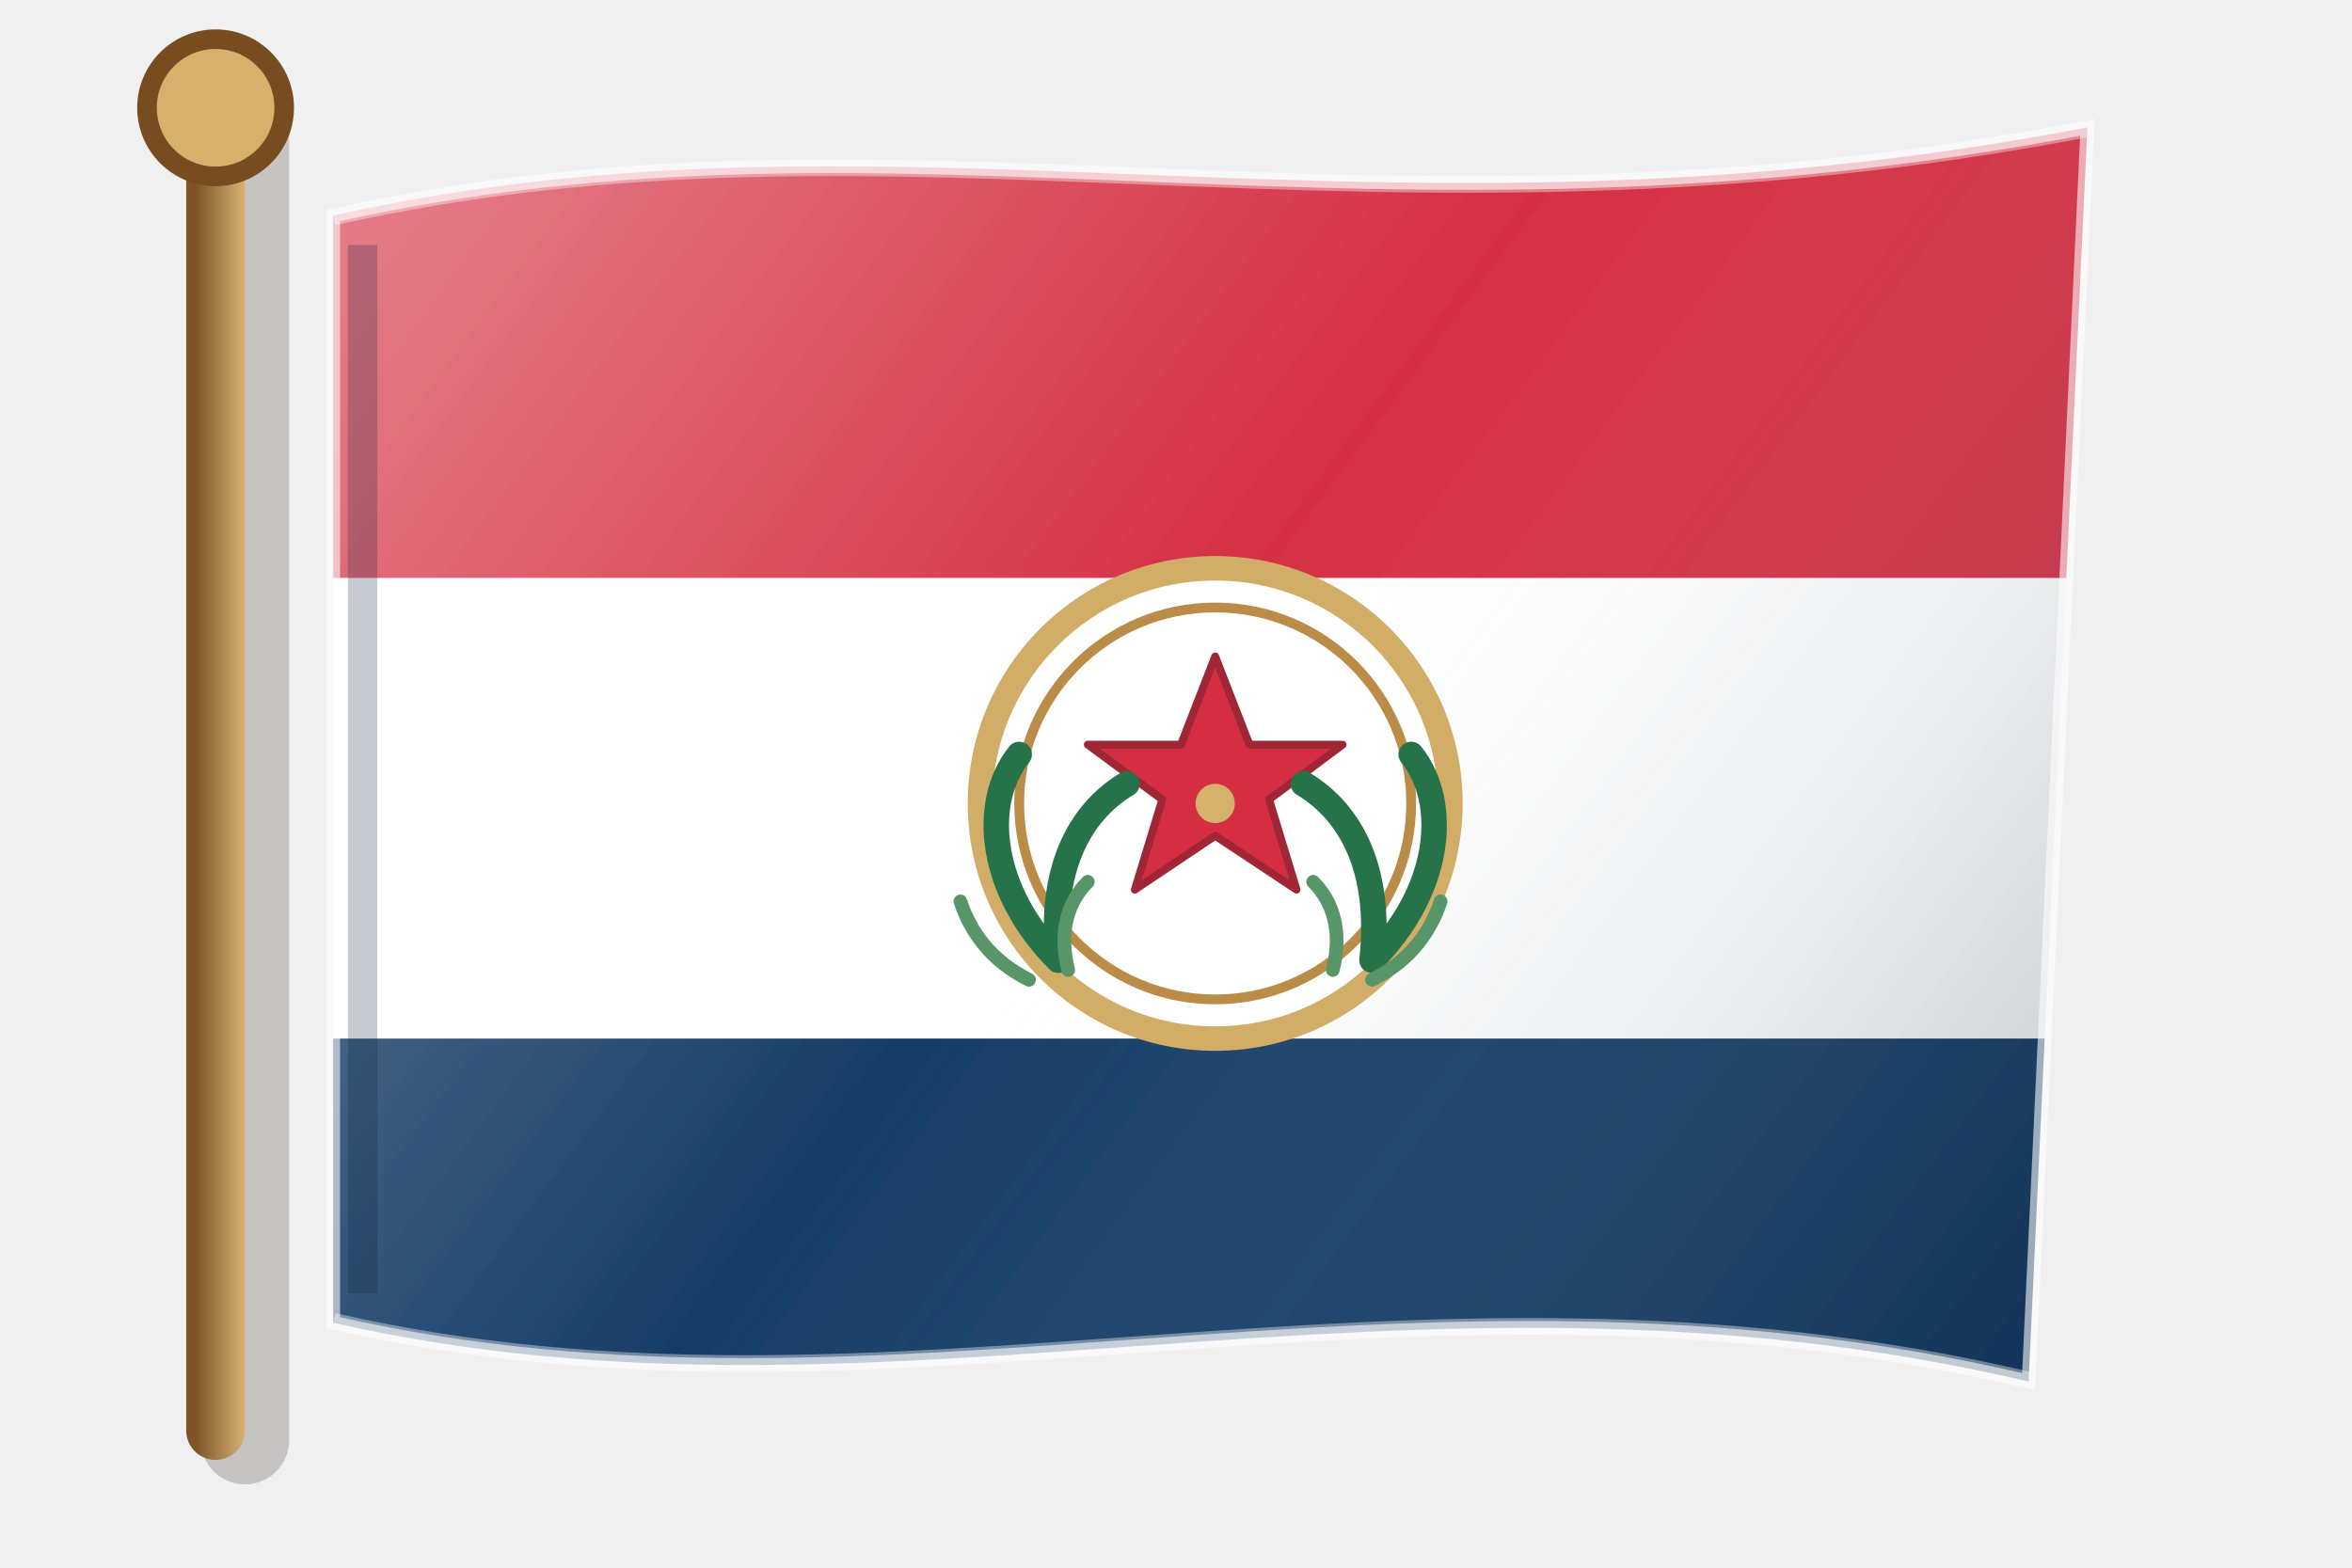
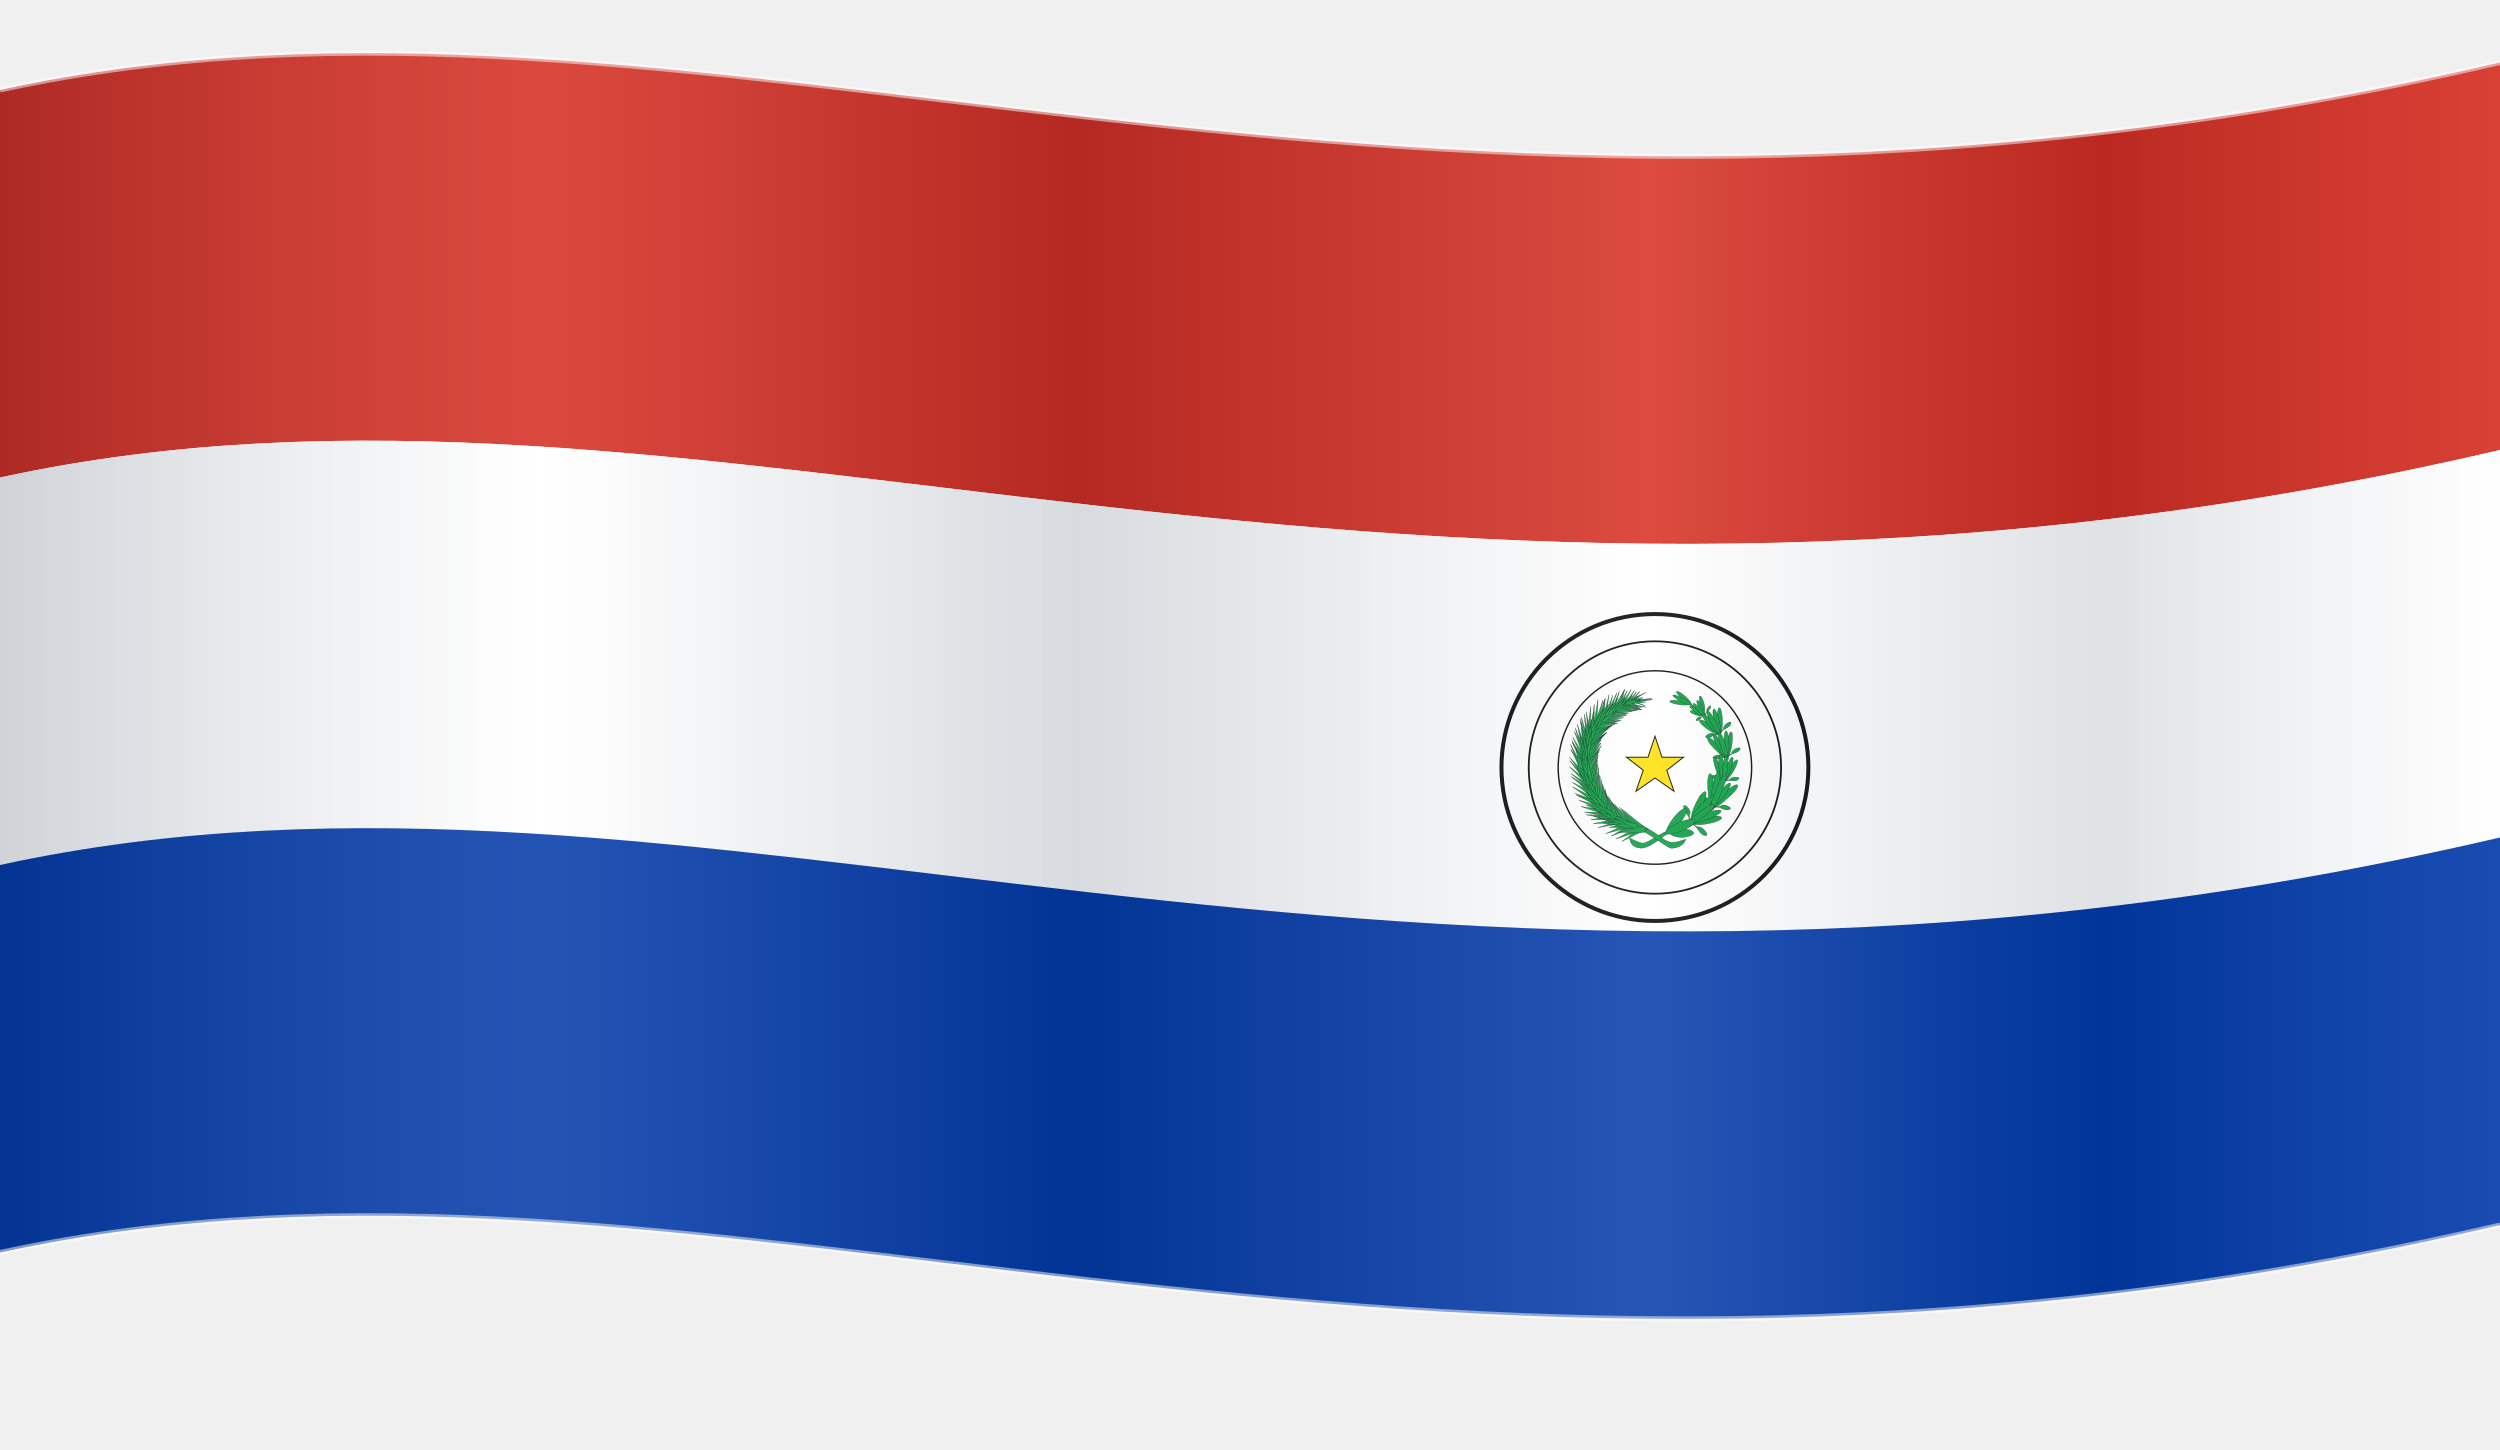
- <svg xmlns="http://www.w3.org/2000/svg" viewBox="0 0 240 160" fill="none">
+ <svg xmlns="http://www.w3.org/2000/svg" viewBox="0 0 1000 580" fill="none">
  <defs>
-     <linearGradient id="cloth" x1="40" y1="25" x2="202" y2="145" gradientUnits="userSpaceOnUse">
-       <stop stop-color="#fff" stop-opacity=".35" />
-       <stop offset=".45" stop-color="#fff" stop-opacity="0" />
-       <stop offset="1" stop-color="#071b30" stop-opacity=".25" />
+     <symbol id="seal" viewBox="254 174 132 132">
+       <circle cx="320" cy="240" r="63" fill="#fff" />
+       <g fill="none" stroke="#000" transform="translate(-116.4)scale(1.45455)">
+         <circle cx="300" cy="165" r="42.2" stroke-width="1.1" />
+         <circle cx="300" cy="165" r="34.7" stroke-width=".5" />
+         <circle cx="300" cy="165" r="26.6" stroke-width=".4" />
+       </g>
+       <path d="m287.3 263.7-7.1 4.2-2.2-3.7-.7-1.6a2 2 0 0 1 .1-1.3q.3-.6 1-1 .5-.3 1.1-.3l1.1.2.8.6v-1.3l.3-.5 1.5-2.3 1.4 2.5-1.4 2.4-.3.8.1.6.1.2 3-1.7zm-5.5.3-.6-1-.4-.5-.5-.2-.5.1-.4.6q0 .3.4.9l.5 1zm-6.7-5.5-2.2-6.5 1.7-.6 1.3 4.1 1.3-.4-1.3-3.8 1.6-.5 1.3 3.7 1.5-.5-1.4-4.2 1.8-.5 2.2 6.6zm-2.9-9.7-.4-4.2q-.2-1.4.4-2.1.6-.9 1.8-1t2 .6q.7.7 1 2.2l.1 1.4 3-.4.4 2.6zm3.3-3-.1-.6q0-.7-.4-1l-.7-.2-.6.4q-.2.2-.2 1l.1.7zm-3.5-12.5.3-2.6 4.8.6 1.4.4q.6.3 1 .8t.6 1q.3.9.1 1.9l-.2 1.3q-.2.7-.5 1.1a3 3 0 0 1-1.8 1.3h-1.4l-4.9-.5.3-2.5 5 .5q.6 0 1-.2t.6-1a1 1 0 0 0-.3-1q-.4-.5-1-.6zm1-6 1.7-4.6q.3-1.2 1.1-1.5a2 2 0 0 1 1.6-.2q.7.3 1 .9.3.4.3 1 .5-.7 1.1-1a2 2 0 0 1 1.4 0 2 2 0 0 1 1.5 1.8v1l-.3 1-1.5 4.2zm4-1.4.4-1.1v-.8q0-.2-.4-.5h-.6l-.5.8-.4 1zm3 1 .5-1.2q.2-.6 0-1l-.4-.4h-.7l-.5.9-.4 1.2zm-3-9.6 1.3-2.2 5.4 3.2 2-3.4 1.8 1-3.4 5.6zm5-7.6 1.6-2 6.4 5.3-1.6 2zm11.1-4.3 2.2-1q.4 1 .5 1.7l-.3 1.5-1.2 1.5a4 4 0 0 1-2 1.1 4 4 0 0 1-2 0 5 5 0 0 1-2-1.6q-1.5-1.5-1.3-3.1a4 4 0 0 1 1.6-2.9 4 4 0 0 1 2.3-1q1-.2 2.3.5l-1.4 1.9-.6-.3h-.7l-.6.4a2 2 0 0 0-.6 1.4q.1.6.8 1.4.9 1 1.6 1.2.6.1 1.2-.4t.6-1q0-.7-.4-1.3m8.8-3.2-2.5 1.4.3 1.4-2.3 1.2-1.2-8.7 2.5-1.3 6.6 5.8-2.4 1.3zm-1.3-1.3-2.2-2.2.6 3zm7.8-8.5 3.8-.6h1.8q.8.1 1.3.7c.5.6.7.7.9 1.2q.4.7.4 1.5.3 1.4.1 2l-.6 1.4-1 .9-1.5.5-3.7.6zm2.9 1.4.8 4.5.6-.1q.8-.1 1-.4.4-.2.5-.7v-1.4q-.3-1.3-.8-1.7-.4-.5-1.5-.3zm7.8-2.8 6.8.3v1.8l-4.3-.2-.1 1.3 4 .2-.1 1.7-4-.2v1.6l4.4.2-.1 1.9-7-.3zm10 .8 2.4.6-1.5 6 4 1-.6 2-6.3-1.6zm13.2 4.4 3.7 2.2q1.2.7 1.4 1.6t-.3 2a3 3 0 0 1-1.7 1.3q-1 .2-2.3-.6l-1.2-.7-1.6 2.6-2.2-1.3zm.4 4.4.6.3 1 .3.6-.4v-.7q0-.4-.6-.8l-.6-.3zm7.2 9.6-2.1-2-1.2.7-2-1.7 8-4 2 2-3.4 8.1-2-1.8zm.8-1.7 1.4-2.8-2.7 1.6zm1 5.5 6.9-4.7 2.3 3.5 1 1.7-.1 1.2a2 2 0 0 1-1 1.1q-.5.4-1 .4l-1.2-.2-.8-.5.2.7-.2.6-.2.6-1.3 2.3-1.6-2.3 1.3-2.6.3-.7-.2-.7-.1-.2-2.8 2zm5.5-.6.7.9.4.4q.3.3.5.2l.5-.1.3-.6-.3-.9-.7-.9zm2.6 12.4-1-2.8-1.5.2-1-2.5 8.9-.1 1 2.6-6.5 6-1-2.6zm1.5-1.2 2.4-2-3.1.3zm2.1 9 1.7-.2.6 3.9-3.5.5-1.3-1.8-.6-2a5 5 0 0 1 .1-2.5 4 4 0 0 1 1.3-1.6 5 5 0 0 1 2.2-.9 5 5 0 0 1 2.4.2 4 4 0 0 1 1.7 1.4q.5.9.8 2.2v2l-.6 1.3q-.4.5-1.2.9l-.8-2.4q.4-.1.7-.6t0-1a2 2 0 0 0-.7-1.2q-.5-.5-2-.2a3 3 0 0 0-1.7.7q-.6.7-.4 1.5 0 .5.3.8l.5.8h.8zm5.4 12-.2 2.6-5-.4-1.3-.4-1-.8-.6-1.1-.2-1.8.2-1.3.5-1.2.8-.8 1-.4 1.4-.2 5 .5-.3 2.5-5-.4q-.8 0-1.1.3a1 1 0 0 0-.5 1q0 .7.3 1 .3.5 1 .5zm-9.1 8.8.9-2.8-1.2-.8.8-2.5 7 5.6-1 2.6-8.8.4.9-2.5zm1.9 0 3 .1-2.5-1.8zm3 6.8-1.5 2.4h-3.3l1.5 2.9-1.4 2.4-2.5-5.2-3-1.8 1.4-2.2 3 1.8z" />
+       <g fill="#009b3a" stroke="#000" stroke-width=".1">
+         <path d="M328.1 211.3s23.4 10.1 19.3 30.9-17 20.6-22.2 23c-5 2.2-8.6 5.5-10.6 5s-4.7-2-4.7-2-.2 3.5 3.9 4c4.1.7 9.5-5.3 12-6 2.6-.6 18.5-2.4 22.4-23.5 4.5-22.6-20-30.7-20-31.4z" />
+         <path d="M339.9 215.8a3.2.8 75.1 0 1-1.5 0 3.2.8 75.1 1 1 1.5 0z" />
+         <path d="M339.1 216a3.3.7 63.3 1 1-1.4.5 3.3.7 63.3 0 1 1.4-.5zm-2.3 1.5a3.1.8 17 0 1-.2 1.6 3.1.8 17 0 1 .2-1.6z" />
+         <path d="M337.1 216.7a3.3.7 34.2 1 1-.7 1.3 3.3.7 34.2 1 1 .7-1.3z" />
+         <path d="M338.1 216.3a3.3.7 46.2 1 1-1 1 3.3.7 46.2 0 1 1-1z" />
+         <path d="m339.7 219.2-1 .6c-.3 0-.6-.3-1.2 0s-1 .9-1.1 1.2q-.1.6.9.1t1.2-1.1l1.3-.7.8-1.3c.3-.4 1.2-1 1.6-1.8q.4-1-.2-.9a3 3 0 0 0-1.2 1.3c-.2.4 0 1-.3 1.4zm7.3 2.4a1 4.8-1.6 1 1-2.2-.5 1 4.8-1.6 1 1 2.2.5z" />
+         <path d="M345.8 221.5a5 1 77.5 1 1-2.2.1 5 1 77.5 1 1 2.1 0z" />
+         <path d="M342 222.7a4.7 1.1 35 1 1-.7 2.2 4.7 1.1 35 1 1 .7-2.2z" />
+         <path d="M342.8 221.6a5 1 50.9 0 1-1.4 1.6 5 1 50.9 1 1 1.4-1.5z" />
+         <path d="M344.3 221.5a5.1 1 61.8 1 1-1.8 1 5.1 1 61.8 1 1 1.8-1z" />
+         <path d="m345.6 226.4-1.8.4c-.3 0-.6-.7-1.5-.5q-1.4.4-2 1.2-.4.8 1.2.6c1.2-.2 1.6-1 2.2-1l2-.4c.2-.4 1-1.2 1.5-1.6s2-1 2.7-1.8.7-1.6 0-1.5a5 5 0 0 0-2 1.3c-.5.6-.4 1.5-.9 2zm5.1 4.9a1 4.8 8.7 1 1-2-1 1 4.8 8.7 1 1 2 1z" />
+         <path d="M349.6 231a1 5-2 1 1-2-.3 1 5-2 1 1 2 .3z" />
+         <path d="M345.7 231.4a4.7 1.1 46 1 1-1 2 4.7 1.1 46 1 1 1-2z" />
+         <path d="M346.7 230.5a5 1 61.8 1 1-1.7 1.3 5 1 61.8 1 1 1.7-1.3z" />
+         <path d="M348.1 230.7a5.1 1 72.5 1 1-1.9.7 5.1 1 72.5 1 1 2-.7z" />
+         <path d="M348.5 235.8h-1.7c-.3 0-.5-.8-1.4-.8a3 3 0 0 0-2.1.8q-.6.7 1 .8c1.6.1 1.7-.5 2.3-.6h2l1.8-1.2c.6-.4 2.1-.6 3-1.3.7-.6.9-1.4.3-1.4a5 5 0 0 0-2.3.9c-.5.4-.6 1.3-1.2 1.7-.4.2-1.6 1.1-1.7 1m2.5 6.4a1 4.8 31.3 0 1-1.4-1.7 1 4.8 31.3 0 1 1.4 1.7" />
+         <path d="M350.1 241.3a1 5 20.6 0 1-1.8-1.1 1 5 20.6 0 1 1.8 1.1m-3.7-1.2a4.8 1 70 0 1-1.8 1.5 4.8 1 70 0 1 1.8-1.5" />
+         <path d="M347.6 239.7a1 5.1-4.9 0 1-2 .5 1 5.1-4.9 1 1 2-.5" />
+         <path d="M349 240.4a1 5.2 5.5 1 1-2-.1 1 5.2 5.5 1 1 2 .1" />
+         <path d="M347.3 245.3s-1.4-.5-1.6-.7-.1-.8-1-1.3a3 3 0 0 0-2.2 0q-.8.2.6 1c1 .6 1.8.2 2.3.4l1.8.9c.5-.2 1.6-.3 2.2-.4s2.1.4 3.2 0c.9-.3 1.3-1 .7-1.2a5 5 0 0 0-2.3 0c-.7.1-1.1 1-1.8 1-.5 0-1.9.4-2 .3m1 7.7a1.3 5.5 48.5 1 1-1.1-2.4 1.3 5.5 48.5 1 1 1 2.4" />
+         <path d="M347.3 251.9a1.2 5.8 37.5 1 1-1.5-2 1.2 5.8 37.5 1 1 1.5 2" />
+         <path d="M343.7 249.2a1.3 5.5-3.5 1 1-2.4 1 1.3 5.5-3.5 1 1 2.4-1" />
+         <path d="M345.1 249.2a1.2 5.9 11.6 0 1-2.3-.2 1.2 5.9 11.6 1 1 2.3.1" />
+         <path d="M346.3 250.4a1.2 6 22.1 1 1-2.1-.8 1.2 6 22.1 1 1 2.1.8" />
+         <path d="m343 255.3-1.6-1.4c-.2-.3.1-1-.7-1.8s-1.8-1-2.4-1q-1 .2.3 1.6c1 1 2 .8 2.4 1.2q1 .7 1.7 1.6l2.6.4c.7 0 2.2 1.1 3.5 1.1 1 0 1.8-.5 1.2-1a5 5 0 0 0-2.6-1c-.8 0-1.5.8-2.2.6l-2.3-.3m-2.3 7.3a1.4 6 79.8 1 1 .3-2.9 1.4 6 79.8 1 1-.3 2.9" />
+         <path d="M340.5 261a1.3 6.4 68.5 0 1-.5-2.6 1.3 6.4 68.5 0 1 .5 2.7" />
+         <path d="M338.4 256.4a1.4 6 26.2 0 1-2.8-.5 1.4 6 26.2 1 1 2.8.5" />
+         <path d="M339.9 257.2a1.3 6.5 41.8 0 1-2.3-1.5 1.3 6.5 41.8 0 1 2.3 1.5" />
+         <path d="M340.3 259.1a1.3 6.5 52.7 1 1-1.6-2 1.3 6.5 52.7 0 1 1.6 2" />
+         <path d="m334.4 261.7-.7-2.2c-.1-.4.6-.8.3-2a4 4 0 0 0-1.9-2.3q-1-.5-.5 1.6c.4 1.4 1.4 1.9 1.7 2.6l.8 2.4 2.2 1.9c.6.5 1.5 2.4 2.7 3.1 1 .7 2 .5 1.8-.2a6 6 0 0 0-2-2.4c-.7-.6-1.8-.3-2.5-.8-.4-.5-2-1.6-2-1.7" />
+         <path d="M330.8 268a1.8 6.1 89 0 1 0-3.5 1.8 6.1 89 0 1 0 3.5" />
+         <path d="M330 262.5a1.7 6.3 37.6 0 1-2.7-2.2 1.7 6.3 37.6 1 1 2.6 2.2" />
+         <path d="M330.8 265.3a1.7 6.2 66.5 0 1-1.2-3.3 1.7 6.2 66.5 0 1 1.2 3.3m1.7-53.4a3.8.8 41.1 0 1-1.5.8 3.8.8 41.1 1 1 1.5-.8m-1.9 1.5a3.9.8 8.2 0 1 .3 1.6 3.9.8 8.2 1 1-.3-1.6" />
+         <path d="M331.4 212.4a4 .7 26.8 1 1-.8 1.3 4 .7 26.8 0 1 .8-1.3M303.7 262s5.1 1.1 9.6 2.7 11.3 7.2 13.1 7.6c2 0 4.9-.7 6-3.6-3.2.8-5 2.1-8 .5-1.1-.4-4.6-3.6-8.5-5.3-3.8-1.7-11.5-3.6-11.5-3.6l-.7 1.7m5.5-46.5 5.9-3.1-6.5 1.7-.8 1.1 1.4.3" />
+         <path d="M314.8 217c-2.3-.5-5.8-1.3-8-1.4 1.5-1.7 3.6-4.7 5-6.4-1 1.7-2.3 4-2.8 5.5 1.5.9 4 1.6 5.8 2.2" />
+         <path d="m308.1 215.9 5.3-4.1-6.1 2.7-.6 1.3h1.4" />
+         <path d="M313.7 216.9c-2.3-.5-5.8-1.3-8-1.5 1.4-1.7 3.5-4.7 4.8-6.6-.8 1.8-2.2 4.1-2.7 5.8 1.6.9 4.1 1.6 6 2.3" />
+         <path d="m307.3 216.2 6.1-2.6-6.6 1.1-.9 1 1.3.5" />
+         <path d="M313 217c-2.3-.3-6-.7-8.2-.6 1.3-2 3-5.3 4.1-7.3-.6 1.9-1.7 4.4-2 6.1 1.7.8 4.3 1.2 6.1 1.7" />
+         <path d="m306.6 216.2 4.2-5-5.3 3.9-.3 1.3 1.4-.2" />
+         <path d="M313 217.3c-2.5 0-6.4-.3-8.8 0 1.2-2.3 2.7-6 3.6-8.3-.4 2.1-1.3 5-1.4 6.9 1.8.6 4.6 1 6.6 1.4" />
+         <path d="m305.8 217.4 5-4.9-6.1 3.5-.4 1.4h1.5" />
+         <path d="M311.9 217.4c-2.7 0-6.8-.1-9.5.2 1.8-2.5 4.2-6.6 5.6-9.1-1 2.3-2.4 5.4-3 7.5 1.9.7 4.8 1 6.9 1.4" />
+         <path d="m304 217.8 6.6-5.5-7.4 3.9-.8 1.6h1.6" />
+         <path d="M311 217.6c-2.7.4-6.9.8-9.4 1.5 1.3-2.7 3.1-7 4.2-9.7-.6 2.4-1.7 5.6-2 7.8 2 .4 5 .3 7.1.4" />
+         <path d="m303.2 218.9 5-7-6.3 5.7-.3 1.7 1.6-.4" />
+         <path d="M309.4 218.4c-2.6.3-6.8.5-9.4 1 1.5-2.6 3.5-6.8 4.8-9.4-.8 2.3-2 5.5-2.4 7.7 2 .5 5 .5 7 .7" />
+         <path d="m302.3 219.6 6.4-5.5-7.3 3.9-.7 1.6h1.6" />
+         <path d="M308.7 218.7c-2.7.6-6.9 1.3-9.4 2.1 1.2-2.7 2.8-7.1 3.8-9.8-.5 2.4-1.4 5.6-1.6 7.8 2 .3 5 0 7.2-.1" />
+         <path d="m301.2 220 4-7.7-5.4 6.6-.1 1.7 1.5-.7" />
+         <path d="M308.7 219.1c-3 .8-7.4 1.8-10 2.8 1-3.1 2.1-8 2.9-11.1-.3 2.7-.9 6.3-.8 8.8 2.3.2 5.5-.3 7.8-.5" />
+         <path d="m300.4 221.7 5.2-7.6-6.6 6.1-.3 2 1.7-.5" />
+         <path d="M307.5 220c-2.8.9-7.2 2.1-9.8 3.3.8-3.2 1.8-8.1 2.4-11.2-.1 2.7-.5 6.3-.3 8.7 2.2.1 5.4-.6 7.7-.8" />
+         <path d="m299.4 222.8 3.9-8.4-5.6 7.2v2l1.7-.8" />
+         <path d="M306.4 221.2c-2.8.6-7.3 1.5-10 2.4 1.1-3 2.5-8 3.4-11-.4 2.7-1.1 6.4-1.1 8.7 2.2.3 5.4-.1 7.7-.2" />
+         <path d="m298.4 223.6 6.4-6.6-7.5 4.9-.6 1.8 1.7-.1" />
+         <path d="M305.2 222.3c-2.9.4-7.3.8-10 1.5 1.3-3 3-7.8 4-10.8-.6 2.7-1.5 6.3-1.7 8.7 2.2.5 5.4.4 7.7.6" />
+         <path d="m297.2 223 4.3-8.3-5.9 7v1.9l1.6-.7" />
+         <path d="M305.5 221.3c-3 1.3-8 3-10.9 4.6 1-3.7 2-9.5 2.6-13.1 0 3.1-.5 7.4-.3 10.1 2.5 0 6-1.1 8.6-1.6" />
+         <path d="m296.6 225.4 5.2-9.4-6.9 8-.2 2.2 1.9-.8" />
+         <path d="M304.3 222.5c-3 1.4-7.8 3.4-10.6 5.1.8-3.6 1.5-9.5 2-13 0 3-.2 7.3.1 10 2.5-.3 6-1.5 8.5-2.1" />
+         <path d="m295.5 226.8 3.8-10.1-5.7 9 .2 2.3 1.7-1.2" />
+         <path d="M303 223.3c-3 1.5-7.8 3.5-10.6 5.3.7-3.7 1.4-9.5 1.9-13.1 0 3-.2 7.3.2 10 2.5-.3 6-1.6 8.5-2.2" />
+         <path d="m294.7 228 5.8-8.9-7.4 7.3-.3 2.2 1.9-.6" />
+         <path d="M302.7 222.8c-2.7 2.2-7 5.4-9.4 7.8 0-3.8-.5-9.5-.8-13 .6 2.9 1.3 7 2.3 9.5 2.4-.9 5.5-3 8-4.2" />
+         <path d="m295 228.5.6-10.7-2.8 10.4.8 2 1.4-1.7" />
+         <path d="M302 223.8c-2.8 2.2-7 5.3-9.5 7.7 0-3.7-.5-9.5-.8-13 .7 3 1.3 7 2.3 9.5 2.4-.8 5.5-3 8-4.2" />
+         <path d="m294.3 230.3 2.7-10.5-4.7 9.6.3 2.2 1.7-1.3" />
+         <path d="M301.6 224c-2.5 2.6-6.6 6.4-8.9 9-.4-3.7-1.5-9.6-2.2-13.2 1 3 2.1 7.1 3.4 9.5 2.3-1.1 5.4-3.6 7.7-5.2" />
+         <path d="m294.3 231.6.5-11.1-2.7 10.8.8 2 1.4-1.7" />
+         <path d="M300.8 226c-2.7 2.2-7 5.5-9.6 8 0-3.8-.7-9.8-1-13.5.7 3 1.5 7.3 2.5 9.9 2.5-1 5.7-3.1 8.1-4.5" />
+         <path d="m293.5 232.9 3.8-10.5-5.8 9.3.2 2.3 1.8-1.1" />
+         <path d="M300.8 226c-2.5 2.5-6.3 6.4-8.5 9.1-.4-3.8-1.5-9.8-2.1-13.4 1 3 2 7.2 3.2 9.6 2.3-1.2 5.1-3.7 7.4-5.3" />
+         <path d="m293.6 233.4-.4-11-1.8 11 1 1.9 1.2-1.9" />
+         <path d="M299.6 226.8c-2.4 2.6-6.1 6.5-8.2 9.3-.5-4-1.8-9.8-2.5-13.5 1 3 2.3 7.2 3.5 9.6 2.2-1.2 5-3.8 7.2-5.4" />
+         <path d="m293 234.5 1.2-11.2-3.3 10.6.7 2.2 1.4-1.6" />
+         <path d="M299 227.2c-2 2.9-5.5 7-7.4 10-.8-3.8-2.5-9.5-3.5-13 1.3 2.8 2.8 6.8 4.2 9.1 2.1-1.4 4.7-4.2 6.8-6" />
+         <path d="m293 235.6-.8-11.3-1.4 11.2 1 2 1.1-2" />
+         <path d="M298.9 227.9c-2 3-5.3 7.3-7 10.4-1-3.8-3-9.5-4.2-13 1.4 2.8 3.1 6.8 4.7 9 2-1.5 4.5-4.5 6.5-6.4" />
+         <path d="m293.6 236.6 1.2-11.3-3.2 10.6.6 2.3 1.4-1.6" />
+         <path d="M298.4 229c-1.7 3.1-4.5 8-6 11.3-1.3-3.6-3.8-9-5.3-12.4 1.7 2.6 3.7 6.3 5.5 8.4 1.9-1.8 4-5.2 5.8-7.4" />
+         <path d="m293.3 237.6-3.2-10.8 1 11.3 1.5 1.6.6-2.1" />
+         <path d="M298.4 230.2c-1.8 3.2-4.8 8-6.3 11.3-1.3-3.6-3.8-9-5.4-12.3 1.7 2.6 3.8 6.3 5.6 8.3 2-1.8 4.2-5.1 6-7.3" />
+         <path d="m293.4 239.6-1.2-11.3-1 11.3 1.1 2 1.1-2" />
+         <path d="M298.6 231.2c-1.9 3.1-5 7.9-6.5 11.1-1.3-3.6-3.7-9-5.2-12.4 1.7 2.6 3.7 6.4 5.5 8.4 2-1.7 4.3-5 6.2-7.1" />
+         <path d="m293.3 240.5-2.1-11-.1 11.2 1.3 1.8.9-2" />
+         <path d="M297.8 232.8c-2 3-5.3 7.5-7 10.7-1.1-3.7-3.3-9.4-4.6-12.8 1.5 2.7 3.4 6.6 5 8.8 2.1-1.6 4.6-4.7 6.6-6.7" />
+         <path d="m292.3 241.7 1-11.3-3.1 10.7.7 2.2 1.4-1.6" />
+         <path d="M297.9 233c-1.7 3.3-4.6 8.3-6 11.6-1.4-3.5-4-8.8-5.7-12 1.8 2.4 4 6 5.8 8 2-1.9 4-5.3 5.9-7.5" />
+         <path d="m292 242.7-3.5-10.6 1.3 11.2 1.5 1.6.6-2.2" />
+         <path d="M297.4 233.9c-1.2 3.6-3.2 9-4 12.7-2-3.2-5.5-7.8-7.6-10.7 2.1 2.1 4.9 5.2 7 6.7 1.6-2.3 3.2-6 4.6-8.7" />
+         <path d="m295 243.5-3.7-10.4 1.6 11.2 1.5 1.4.6-2.2" />
+         <path d="M297.4 235c-1.2 3.6-3.2 9.1-4 12.7-2-3.2-5.4-7.7-7.6-10.5 2.1 2 4.9 5 7 6.6 1.6-2.3 3.2-6.1 4.6-8.8" />
+         <path d="m295 245.3-4.8-9.7 2.8 10.8 1.7 1.2.4-2.3" />
+         <path d="M297 235.9c-.7 3.7-2 9.5-2.5 13.2-2.3-2.9-6.3-7-8.7-9.4 2.3 1.7 5.4 4.4 7.7 5.5 1.3-2.5 2.4-6.5 3.5-9.3" />
+         <path d="m295.4 246.8-2.6-10.9.4 11.3 1.4 1.7.8-2" />
+         <path d="M297 237c-.4 3.9-1.2 9.8-1.2 13.5-2.6-2.5-6.9-6-9.5-8.1 2.4 1.4 5.7 3.6 8.1 4.4 1-2.6 1.8-6.8 2.6-9.7" />
+         <path d="m295.5 247.6-6.9-7.8 5.2 9.5 2 .6-.3-2.3" />
+         <path d="M297.2 238.4c-.4 3.8-1.2 9.7-1.3 13.4-2.6-2.5-6.9-6-9.5-8.2 2.5 1.4 5.8 3.7 8.1 4.5 1.1-2.6 1.8-6.8 2.7-9.7" />
+         <path d="M296.3 249.4 291 240l3.3 10.7 1.7 1.1.3-2.3" />
+         <path d="M297.5 240c-.3 3.8-.8 9.7-.8 13.5a117 117 0 0 0-9.8-7.6c2.6 1.2 6 3.3 8.3 4 1-2.7 1.6-7 2.3-10" />
+         <path d="m297 251.2-6.6-8.3 4.8 9.8 1.8.8v-2.3" />
+         <path d="M297.6 241.8c-.3 3.8-.8 9.7-.7 13.5-2.7-2.4-7.1-5.6-9.9-7.6 2.6 1.3 6 3.3 8.4 4 1-2.7 1.5-7 2.2-10" />
+         <path d="m297.5 252.6-4.5-10 2.5 11 1.6 1.3.4-2.3" />
+         <path d="M297.7 242.9c.2 3.9.2 9.8.6 13.6a134 134 0 0 0-10.4-6.2c2.6.9 6.1 2.4 8.6 2.8.7-2.9.8-7.1 1.2-10.2" />
+         <path d="m298.3 252.2-8.3-5.7 7 7.8 2 .1-.7-2.2" />
+         <path d="M298 243.3c.3 3.9.7 9.8 1.3 13.5-3-1.9-7.8-4.3-10.8-5.8 2.7.8 6.3 2.2 8.8 2.5.5-2.9.4-7.1.7-10.2" />
+         <path d="m299.3 254.3-7-8 5.3 9.6 1.9.7-.3-2.3" />
+         <path d="M298.6 244.8c.5 3.8 1 9.7 1.9 13.4-3-1.7-8-3.8-11-5.1 2.7.6 6.4 1.8 8.8 2 .4-3 .2-7.2.3-10.3" />
+         <path d="m300.6 255.7-8.3-5.9 7 8 2 .1-.7-2.2" />
+         <path d="M298.9 246.4c.7 3.8 1.7 9.7 2.7 13.3-3.1-1.5-8.2-3.1-11.3-4.1 2.8.3 6.5 1.2 9 1 .2-2.9-.3-7-.4-10.2" />
+         <path d="m301.6 256.9-7-8.2 5.2 9.7 2 .8-.2-2.3" />
+         <path d="M299.3 247.4c1.1 3.7 2.6 9.5 4 13-3.3-1-8.4-2-11.6-2.6 2.8 0 6.5.3 9-.1 0-3-1-7.1-1.4-10.2" />
+         <path d="m302 256.9-9.7-2 9.1 4.5 1.9-.7-1.4-1.8" />
+         <path d="M300 248.6c1 3.7 2.5 9.4 3.8 12.9-3.2-1-8.3-2-11.5-2.6 2.8 0 6.5.3 9 0 0-3-1-7.2-1.3-10.3" />
+         <path d="m303.5 257.9-9.2-4.5 8.2 6.7 2-.2-1-2" />
+         <path d="M299.5 249.2c1.8 3.4 4.5 8.7 6.5 11.7-3.4-.2-8.6 0-11.8 0 2.7-.5 6.4-1 8.7-2-.7-2.9-2.4-6.7-3.4-9.7" />
+         <path d="m305 258.9-9.6-2.6 9 5 1.8-.5-1.3-2" />
+         <path d="M300.4 250.7c1.9 3.3 4.6 8.6 6.7 11.6-3.4-.2-8.6 0-11.8.2 2.6-.7 6.4-1.2 8.6-2.2-.6-2.9-2.4-6.7-3.4-9.6" />
+         <path d="m306.1 259.7-8.9-5.3 7.8 7.4h2l-.9-2.1" />
+         <path d="M301.2 251.5c2.1 3.1 5.3 8 7.6 10.9a90 90 0 0 0-11.6 1.7c2.6-1 6.2-2 8.4-3.3-1-2.8-3.1-6.5-4.4-9.3" />
+         <path d="m306.8 260.5-9.6-.3 9.5 2.9 1.7-1.1-1.6-1.5m5.6-46.6 6.9-1.1-6.9.1-1.2.6 1.2.4" />
+         <path d="M316.2 215.4c-2-.6-5-1.6-7.1-2l7.4-3.5c-1.5 1-3.8 2.2-5 3.2 1.2.8 3.3 1.6 4.7 2.3" />
+         <path d="m312 214.1 6.8-1.8-7 .9-1 .7 1.3.2" />
+         <path d="M316.5 215.9c-2.4-.3-6-.7-8.3-.7 1.8-1.6 4.2-4.1 5.7-5.7-1 1.5-2.6 3.4-3.3 4.8 1.6.7 4.1 1.1 5.9 1.6" />
+         <path d="m309.6 214.6 7-.8-6.8-.2-1.3.6 1 .4" />
+         <path d="m314.7 216.1-7.5-1.3 6.9-3.8c-1.4 1-3.4 2.4-4.4 3.4 1.3.6 3.5 1.2 5 1.7" />
+         <path d="m309 214.6 6.1-2.7-6.7 1.8-.8.8h1.4" />
+         <path d="M314.5 216.9c-1.7-.7-4.5-2-6.2-2.5l4.4-4.8c-.8 1.3-2 3-2.6 4.4 1.2 1 3 2 4.4 2.9" />
+         <path d="m309.3 215 4.8-2-5.2.6-.6 1 1 .4m-4 44.6h-9.8l10 2.5 1.6-1-1.8-1.5" />
+         <path d="m307.1 260.2-10-2.3 9.6 4.7 2-.6-1.6-1.8" />
+         <path d="m308.8 260.9-10-.5 10 3 1.7-1-1.7-1.5" />
+         <path d="M302.5 253.9c2.5 2.8 6.4 7.4 9.1 9.9-3.3.5-8.3 1.8-11.4 2.7 2.4-1.2 6-2.6 8-4-1.4-2.6-4-6-5.7-8.6" />
+         <path d="m310.1 261.4-10-3.3 9.4 5.6 2-.4-1.4-2" />
+         <path d="M303.4 254.5c2.8 2.6 7 6.7 10 9-3.2.9-8 2.8-11 4 2.3-1.4 5.6-3.2 7.4-5-1.6-2.4-4.5-5.5-6.4-8" />
+         <path d="m311 262-9.5 1.9 10 .6 1.4-1.3-2-1.2" />
+         <path d="m309 261.4-9.8.8 10.1 1.7 1.6-1.2-2-1.3" />
+         <path d="m310.8 262-10.2-1.7 10 4 1.8-.7z" />
+         <path d="m312.5 262.5-10 .2 10.2 2.3 1.6-1.1z" />
+         <path d="M305.7 256c2.8 2.6 7 6.8 9.9 9.2-3.3.7-8.3 2.4-11.3 3.4 2.4-1.3 5.8-2.9 7.7-4.5-1.6-2.5-4.4-5.7-6.3-8.2z" />
+         <path d="m313.9 262.9-10.2-2.6 9.8 5 1.9-.6z" />
+         <path d="M306.6 256.5c3 2.4 7.6 6.2 10.7 8.2-3.2 1.1-7.8 3.5-10.6 4.9 2.2-1.7 5.3-3.7 7-5.5-1.8-2.4-5-5.3-7-7.6z" />
+         <path d="m314.8 263.4-9.3 2.6h10l1.3-1.5-2-1z" />
+       </g>
+       <path fill="#fedf00" stroke="#000" stroke-width=".4" d="m327.6 249.5-7.6-5.3-7.6 5.3 2.9-8.4-6.7-5.2h8.6l2.8-8.4 2.8 8.4h8.6l-6.7 5.2z" />
+     </symbol>
+     <linearGradient id="fold">
+       <stop stop-color="#081d36" stop-opacity=".2" />
+       <stop offset=".22" stop-color="#fff" stop-opacity=".14" />
+       <stop offset=".43" stop-color="#081d36" stop-opacity=".16" />
+       <stop offset=".66" stop-color="#fff" stop-opacity=".15" />
+       <stop offset=".84" stop-color="#081d36" stop-opacity=".13" />
+       <stop offset="1" stop-color="#fff" stop-opacity=".1" />
    </linearGradient>
-     <linearGradient id="pole" x1="20" y1="10" x2="35" y2="10" gradientUnits="userSpaceOnUse">
-       <stop stop-color="#7e5427" />
-       <stop offset=".45" stop-color="#f6d38c" />
-       <stop offset="1" stop-color="#8b5b2b" />
-     </linearGradient>
-     <filter id="shadow" x="9" y="7" width="224" height="148" color-interpolation-filters="sRGB" filterUnits="userSpaceOnUse">
-       <feDropShadow dx="0" dy="6" stdDeviation="5" flood-color="#081b2a" flood-opacity=".25" />
-     </filter>
-     <clipPath id="clothclip">
-       <path d="M34 22C92 9 140 27 213 13L207 141C143 126 91 148 34 135V22Z" />
-     </clipPath>
  </defs>
-   <path d="M25 13v134" stroke="#20160d" stroke-opacity=".2" stroke-width="9" stroke-linecap="round" />
-   <path d="M22 12v134" stroke="url(#pole)" stroke-width="6" stroke-linecap="round" />
-   <circle cx="22" cy="11" r="7" fill="#d7b16b" stroke="#774c21" stroke-width="2" />
-   <g clip-path="url(#clothclip)" filter="url(#shadow)">
-     <path d="M30 12h190v47H30z" fill="#d52f43" />
-     <path d="M30 59h190v47H30z" fill="#fff" />
-     <path d="M30 106h190v47H30z" fill="#163d67" />
-     <path d="M30 12h190v141H30z" fill="url(#cloth)" />
-     <path d="M34 22C92 9 140 27 213 13M34 135c57 13 109-9 173 6" stroke="#fff" stroke-opacity=".38" stroke-width="2" />
-     <path d="M37 25v107" stroke="#132940" stroke-opacity=".24" stroke-width="3" />
-     <circle cx="124" cy="82" r="24" fill="#fff" stroke="#d1ad68" stroke-width="2.5" />
-     <circle cx="124" cy="82" r="20" stroke="#ba8c46" stroke-width="1" />
-     <path d="m124 67 3.5 9h9.5l-7.5 5.6 2.8 9.2-8.3-5.5-8.2 5.5 2.8-9.2-7.6-5.6h9.5l3.5-9Z" fill="#d52f43" stroke="#9e2534" stroke-width=".8" stroke-linejoin="round" />
-     <path d="M108 98c-7-7-8-16-4-21m4 21c-1-9 2-15 7-18m25 18c7-7 8-16 4-21m-4 21c1-9-2-15-7-18" stroke="#267248" stroke-width="2.6" stroke-linecap="round" />
-     <path d="M105 100c-4-2-6-5-7-8m11 7c-1-4 0-7 2-9m29 10c4-2 6-5 7-8m-11 7c1-4 0-7-2-9" stroke="#58966a" stroke-width="1.4" stroke-linecap="round" />
-     <circle cx="124" cy="82" r="2" fill="#d4b26c" />
-   </g>
-   <path d="M34 22C92 9 140 27 213 13L207 141C143 126 91 148 34 135V22Z" stroke="#fff" stroke-opacity=".58" stroke-width="1.4" />
+   <path d="M0 36C280-25 550 130 1000 25V180C550 285 280 130 0 191Z" fill="#d52b1e" />
+   <path d="M0 191C280 130 550 285 1000 180V335C550 440 280 285 0 346Z" fill="#fff" />
+   <path d="M0 346C280 285 550 440 1000 335V490C550 595 280 440 0 501Z" fill="#0038a8" />
+   <use href="#seal" x="596" y="241" width="132" height="132" />
+   <path d="M0 36C280-25 550 130 1000 25V490C550 595 280 440 0 501Z" fill="url(#fold)" />
+   <path d="M0 36C280-25 550 130 1000 25M0 501C280 440 550 595 1000 490" stroke="#fff" stroke-opacity=".5" stroke-width="2" />
</svg>
